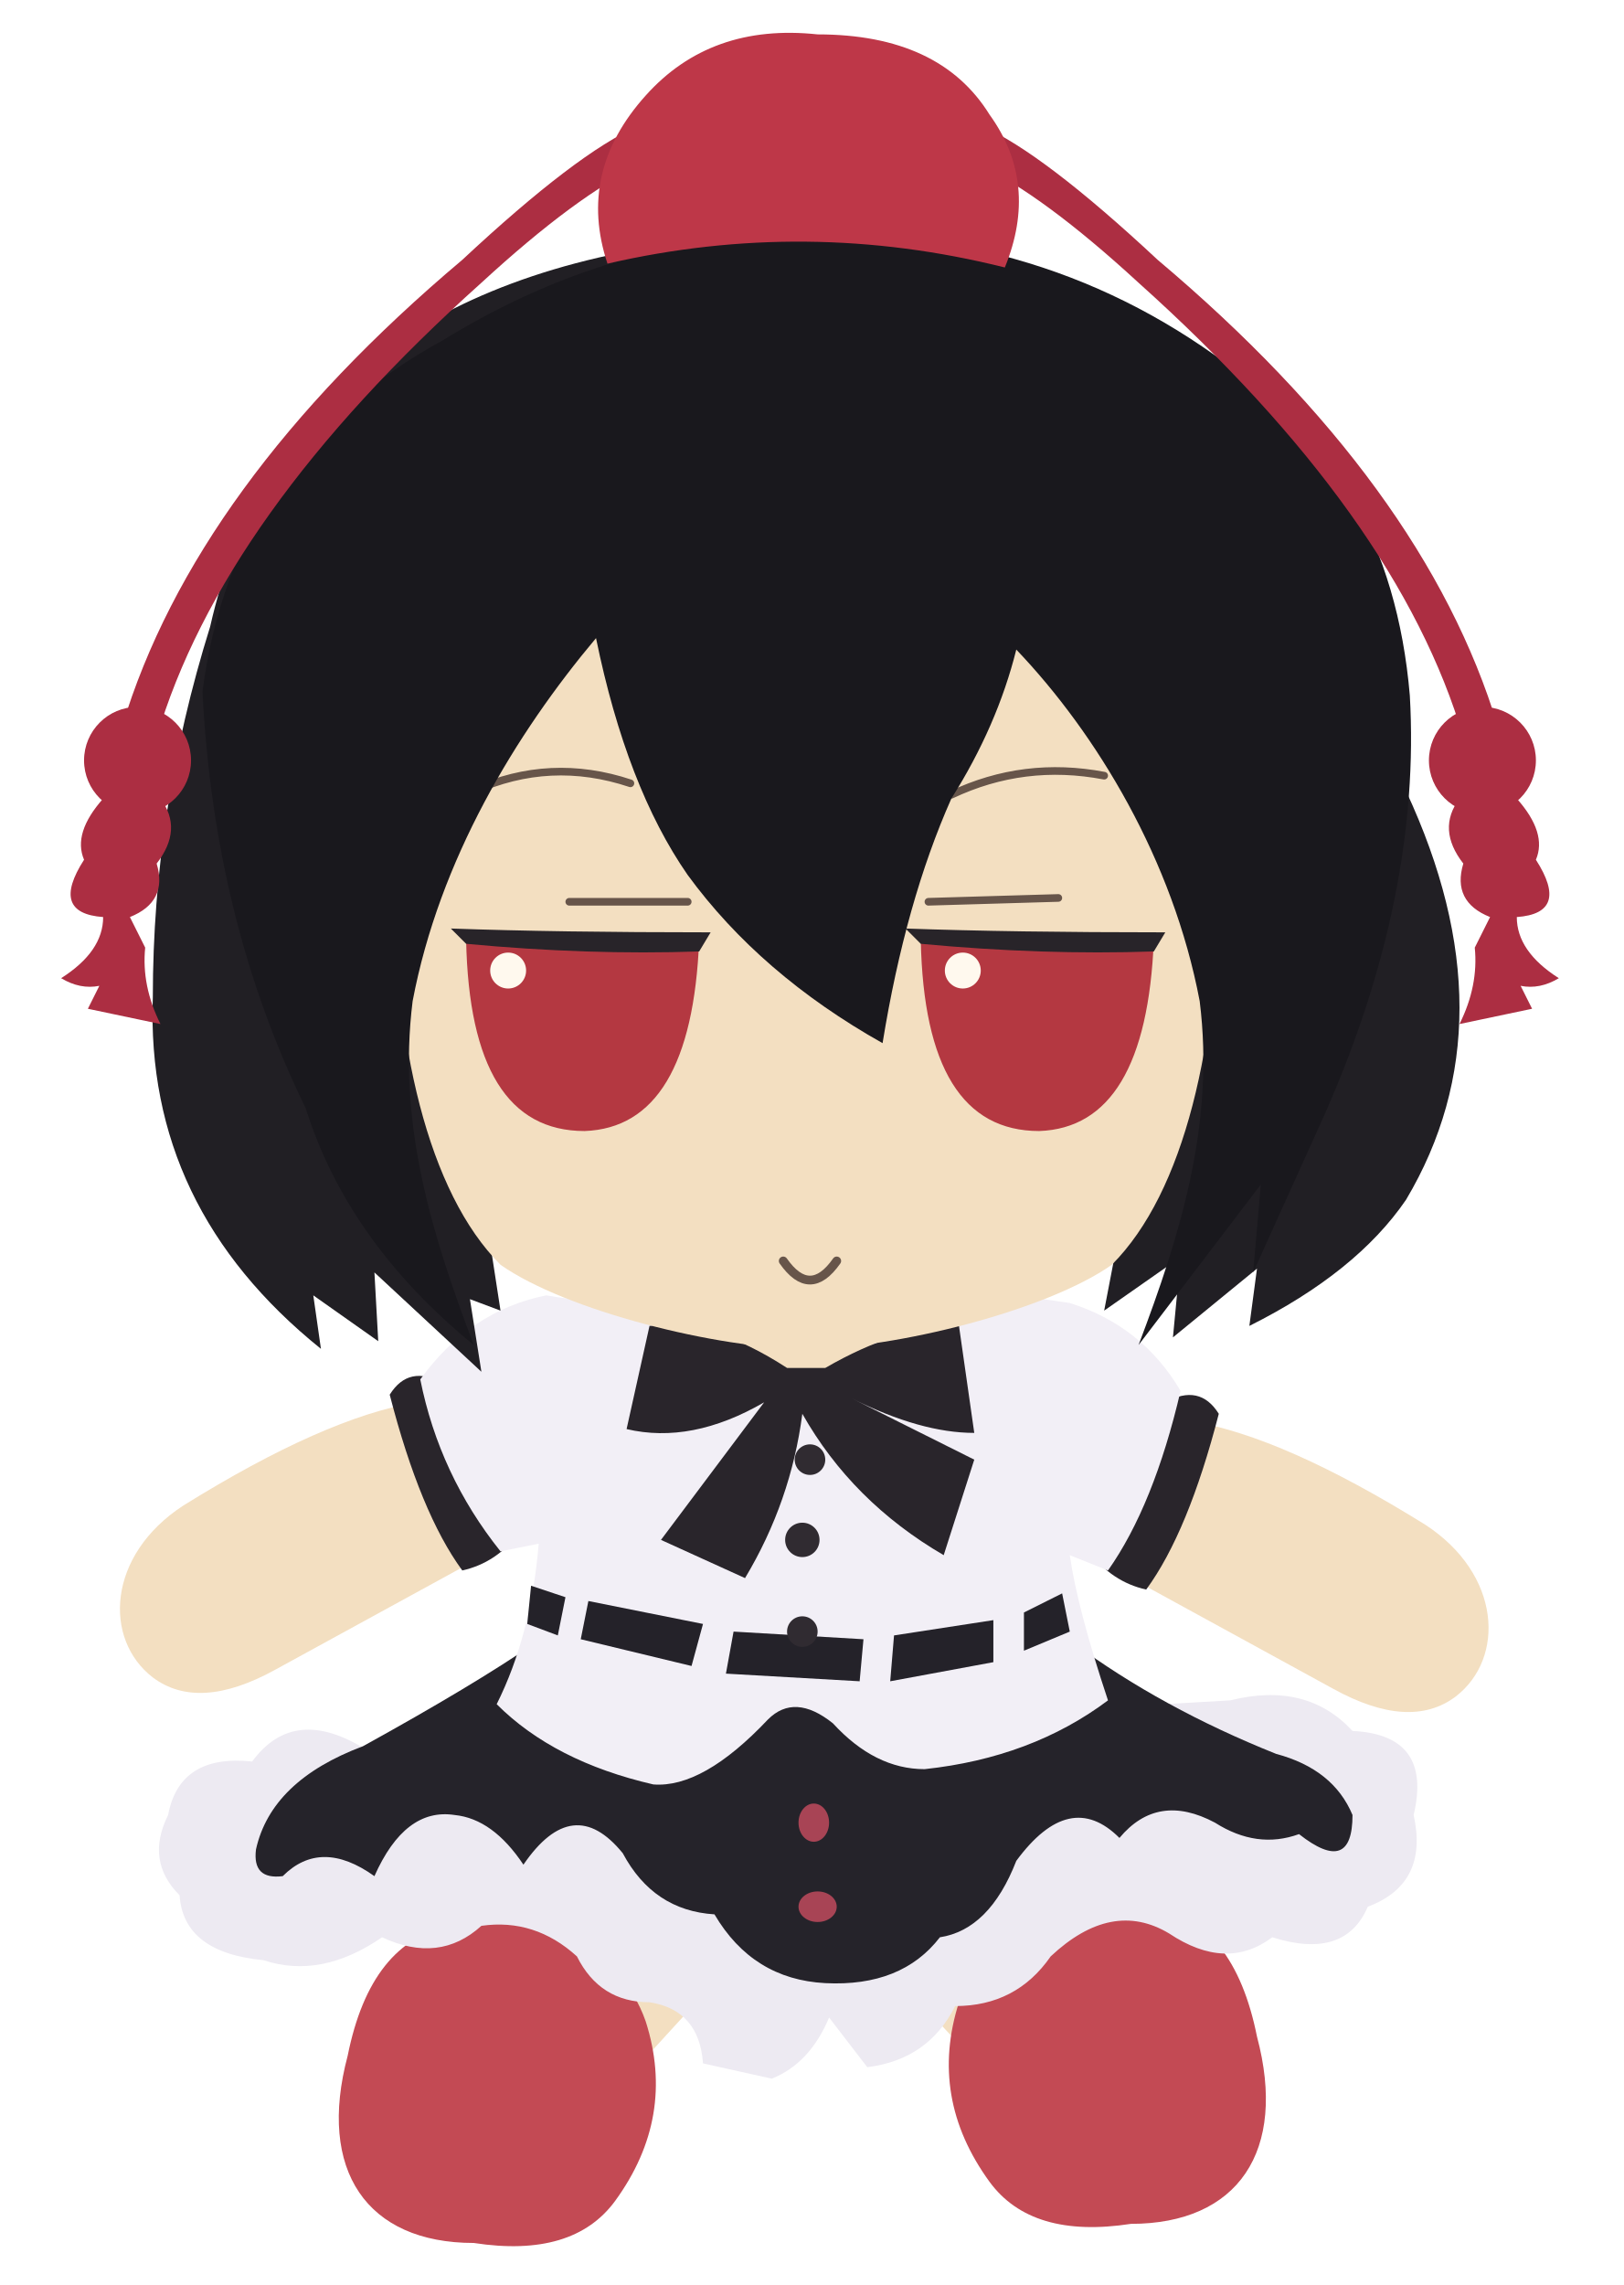
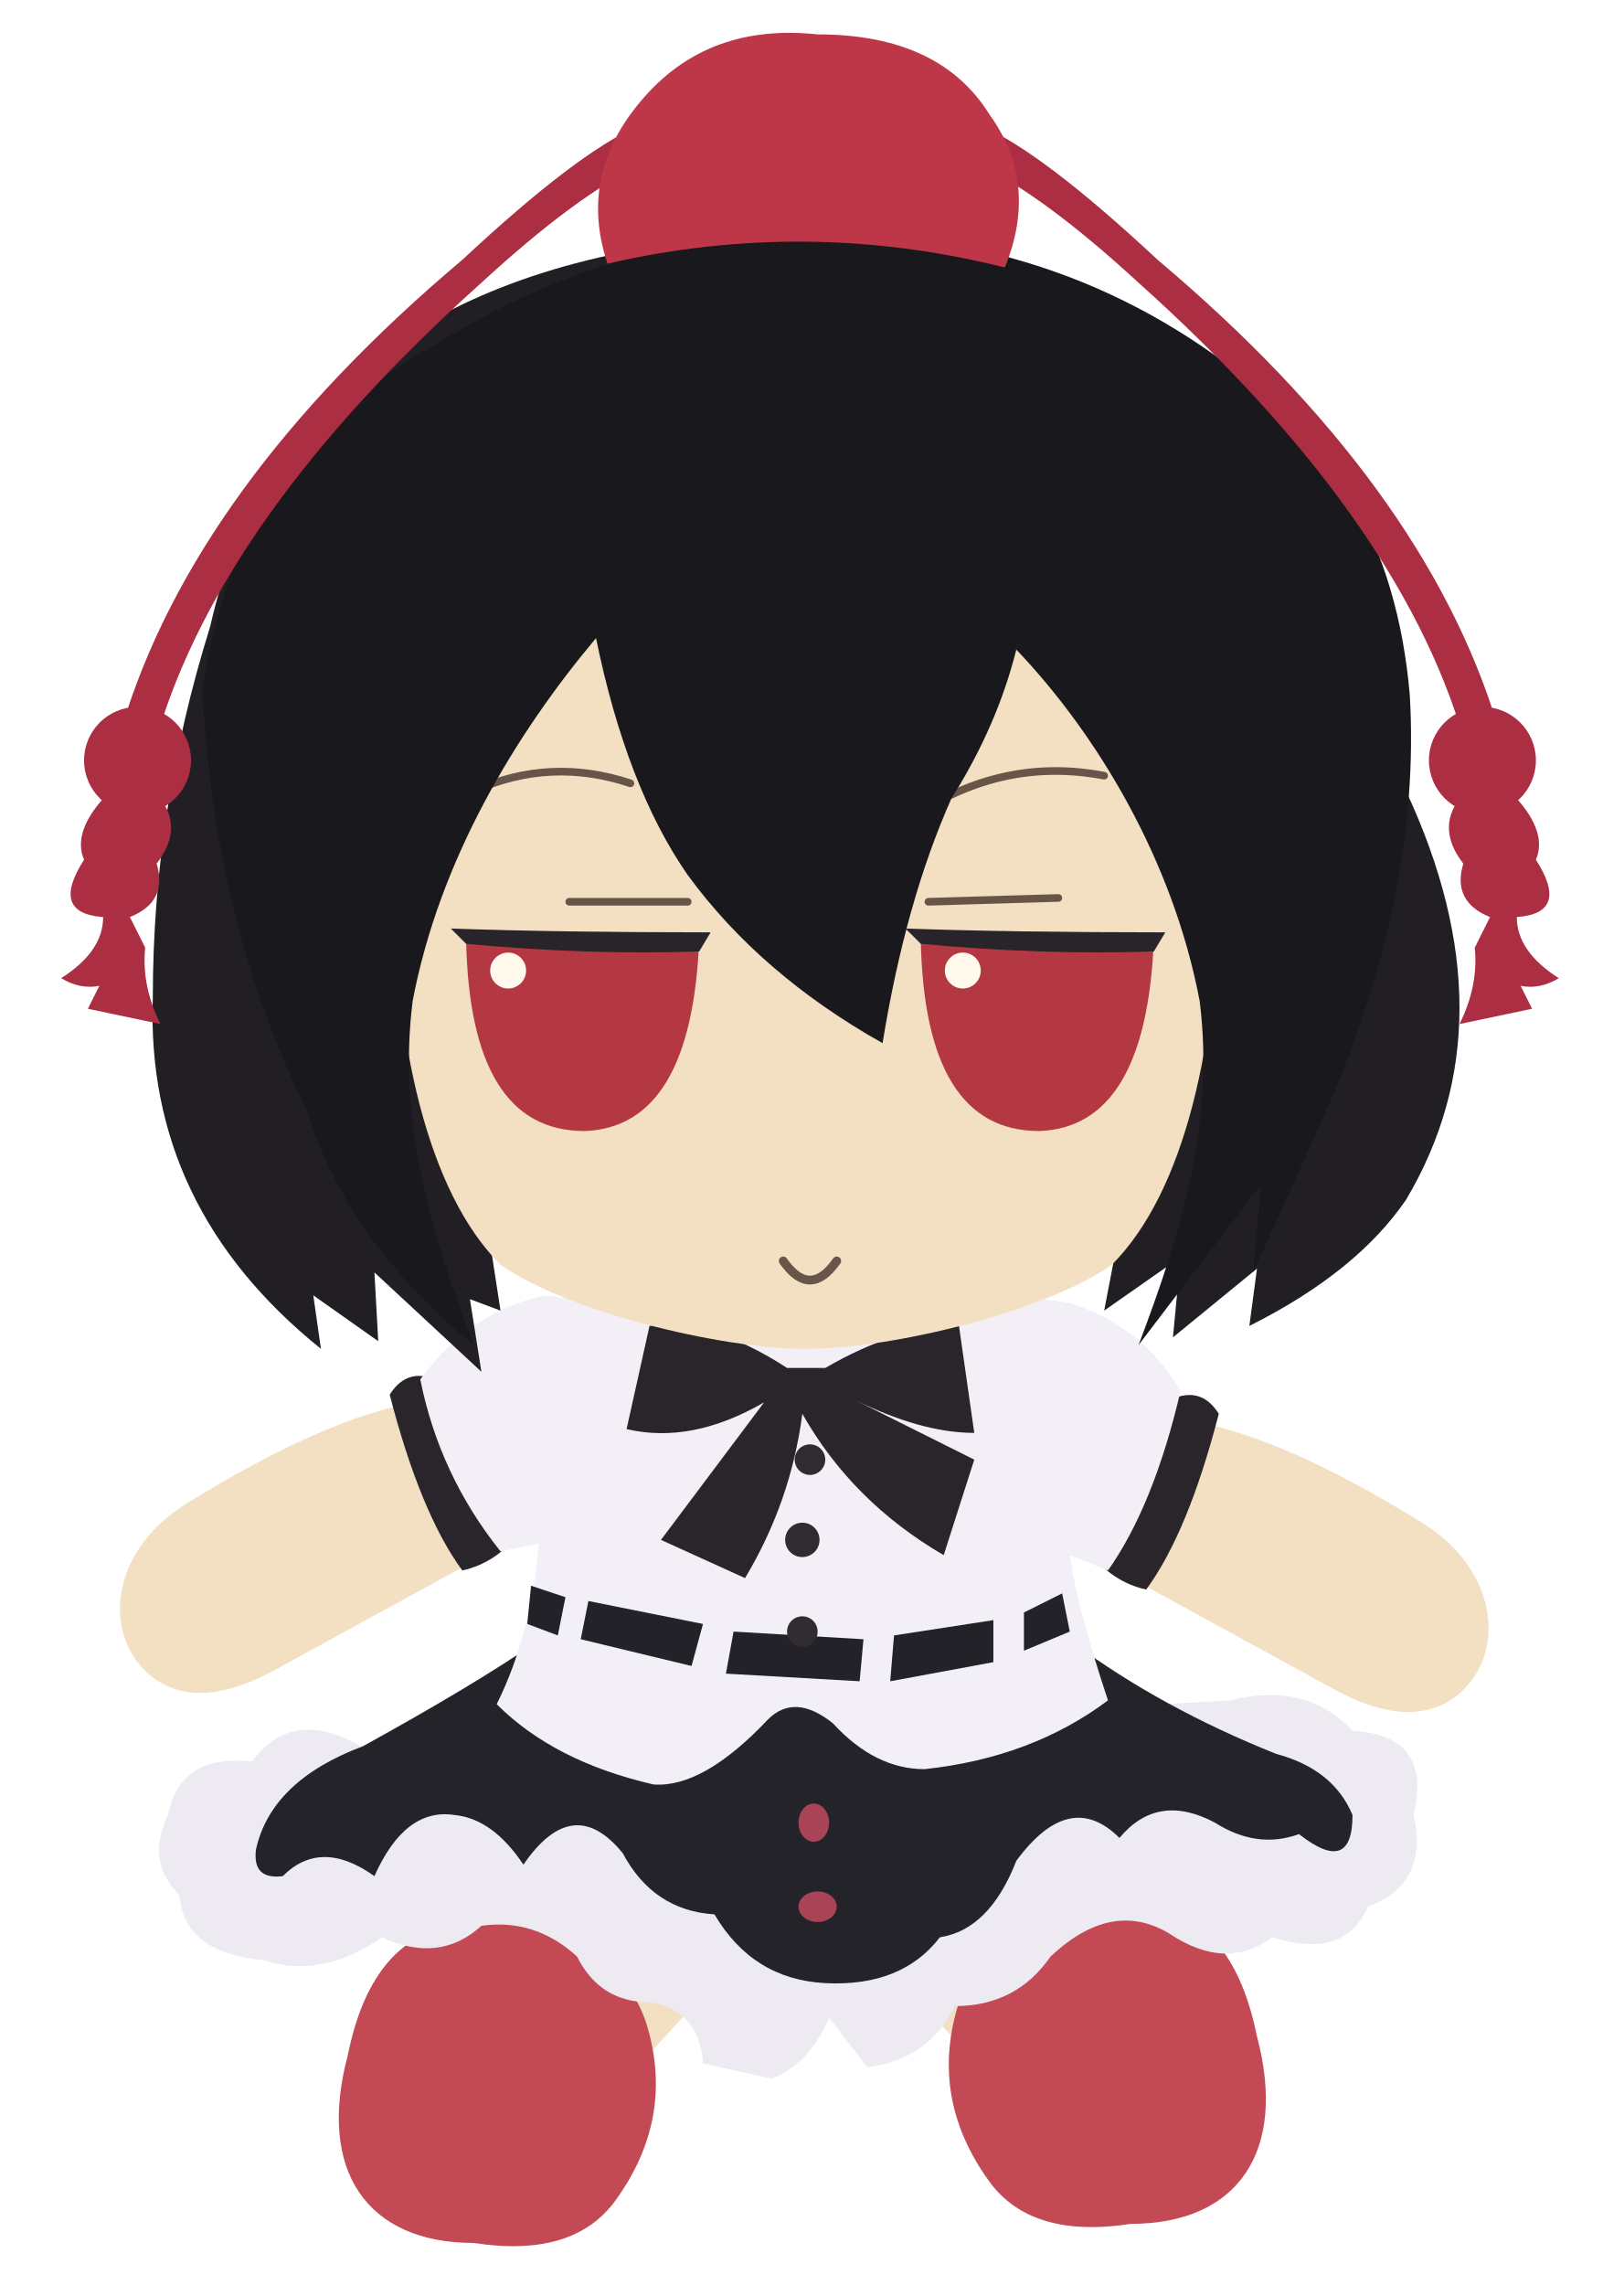
- <svg xmlns="http://www.w3.org/2000/svg" xmlns:xlink="http://www.w3.org/1999/xlink" viewBox="80 -8 425 598" width="425" height="598" role="img" aria-labelledby="title">
-   <defs>
+ <svg xmlns="http://www.w3.org/2000/svg" xmlns:xlink="http://www.w3.org/1999/xlink" viewBox="80 -8 425 598" width="425" height="598" role="img" aria-labelledby="title" version="1.1" id="svg22">
+   <defs id="defs6">
    <g id="arm">
-       <path fill="#f3dfc1" d="M189 359Q165 363 128 386C108 399 107 421 120 431Q132 440 152 429L205 400Z" />
-       <path fill="#29252b" d="M182 357Q187 349 196 354L216 393Q210 401 201 403Q190 388 182 357Z" />
+       <path fill="#f3dfc1" d="M189 359Q165 363 128 386C108 399 107 421 120 431Q132 440 152 429L205 400Z" id="path1" />
+       <path fill="#29252b" d="M182 357Q187 349 196 354L216 393Q210 401 201 403Q190 388 182 357Z" id="path2" />
    </g>
    <g id="tassel" fill="#ac2e42">
-       <path d="M247 25Q231 32 201 60Q131 119 112 182L121 185Q138 127 206 66Q231 43 248 35Z" />
-       <circle cx="116" cy="191" r="14" />
-       <path d="M107 201Q99 210 102 217Q93 231 107 232Q107 241 96 248Q101 251 106 250L103 256L122 260Q117 250 118 240L114 232Q124 228 121 218Q128 209 122 201Z" />
+       <path d="M247 25Q231 32 201 60Q131 119 112 182L121 185Q138 127 206 66Q231 43 248 35Z" id="path3" />
+       <circle cx="116" cy="191" r="14" id="circle3" />
+       <path d="M107 201Q99 210 102 217Q93 231 107 232Q107 241 96 248Q101 251 106 250L103 256L122 260Q117 250 118 240L114 232Q124 228 121 218Q128 209 122 201Z" id="path4" />
    </g>
    <path id="shoe" d="M171 530Q177 500 198 496C219 489 242 501 249 521Q257 546 241 568Q230 583 204 579C176 579 163 560 171 530Z" />
    <g id="eye">
-       <path fill="#b43841" d="M2 3L63 3Q61 52 33 53Q3 53 2 3Z" />
-       <path fill="#282429" d="M-2 0Q26 1 66 1L63 6Q34 7 2 4Z" />
+       <path fill="#b43841" d="M2 3L63 3Q61 52 33 53Q3 53 2 3Z" id="path5" />
+       <path fill="#282429" d="M-2 0Q26 1 66 1L63 6Q34 7 2 4Z" id="path6" />
    </g>
  </defs>
-   <path fill="#f3dfc1" d="M183 497L237 474L265 513L233 548ZM316 511L340 477L394 496L349 546Z" />
-   <g fill="#c34a54">
-     <use xlink:href="#shoe" />
-     <use xlink:href="#shoe" transform="translate(580 -5) scale(-1 1)" />
+   <path fill="#f3dfc1" d="M183 497L237 474L265 513L233 548ZM316 511L340 477L394 496L349 546Z" id="path7" />
+   <g fill="#c34a54" id="g8">
+     <use xlink:href="#shoe" id="use7" />
+     <use xlink:href="#shoe" transform="translate(580 -5) scale(-1 1)" id="use8" />
  </g>
-   <path fill="#edeaf2" d="M124 467Q127 451 146 453Q157 438 176 450L402 437Q422 432 434 445Q455 446 450 467Q454 485 438 491Q432 505 413 499Q401 508 386 498Q371 489 355 504Q346 517 330 517Q323 531 307 533L297 520Q292 532 282 536L264 532Q263 518 250 516Q237 516 231 504Q220 494 206 496Q195 506 180 499Q164 510 149 505Q128 503 127 488Q118 479 124 467Z" />
-   <path fill="#25232a" d="M220 422Q204 433 175 449Q151 458 147 476Q146 484 154 483Q164 473 178 483Q186 465 199 467Q209 468 217 480Q230 461 243 477Q251 492 267 493Q277 510 296 511Q316 512 326 499Q339 497 346 479Q360 460 373 473Q383 461 398 469Q409 476 420 472Q434 483 434 467Q429 455 414 451Q384 439 361 422Z" />
-   <g fill="#a84455">
-     <ellipse cx="293" cy="469" rx="4" ry="5" />
-     <ellipse cx="294" cy="491" rx="5" ry="4" />
+   <path fill="#edeaf2" d="M124 467Q127 451 146 453Q157 438 176 450L402 437Q422 432 434 445Q455 446 450 467Q454 485 438 491Q432 505 413 499Q401 508 386 498Q371 489 355 504Q346 517 330 517Q323 531 307 533L297 520Q292 532 282 536L264 532Q263 518 250 516Q237 516 231 504Q220 494 206 496Q195 506 180 499Q164 510 149 505Q128 503 127 488Q118 479 124 467Z" id="path8" />
+   <path fill="#25232a" d="M220 422Q204 433 175 449Q151 458 147 476Q146 484 154 483Q164 473 178 483Q186 465 199 467Q209 468 217 480Q230 461 243 477Q251 492 267 493Q277 510 296 511Q316 512 326 499Q339 497 346 479Q360 460 373 473Q383 461 398 469Q409 476 420 472Q434 483 434 467Q429 455 414 451Q384 439 361 422Z" id="path9" />
+   <g fill="#a84455" id="g10">
+     <ellipse cx="293" cy="469" rx="4" ry="5" id="ellipse9" />
+     <ellipse cx="294" cy="491" rx="5" ry="4" id="ellipse10" />
  </g>
-   <use xlink:href="#arm" />
-   <use xlink:href="#arm" transform="translate(581 5) scale(-1 1)" />
-   <path fill="#f3dfc1" d="M268 318H314V347L291 360L268 346Z" />
-   <path fill="#f2eff6" d="M261 328Q245 335 223 331Q203 335 190 353Q195 378 211 398L221 396Q219 420 210 438Q225 453 251 459Q264 460 281 442Q288 435 298 443Q309 455 322 455Q350 452 370 437Q362 413 360 399L370 403Q382 386 389 356Q379 339 360 333L319 327Q314 345 291 355Q271 348 261 328Z" />
-   <path fill="#242229" d="M219 407L228 410L226 420L218 417ZM234 411L264 417L261 428L232 421ZM272 419L306 421L305 432L270 430ZM314 420L340 416L340 427L313 432ZM348 414L358 409L360 419L348 424Z" />
-   <g fill="#302b31">
-     <circle cx="292" cy="374" r="4" />
-     <circle cx="290" cy="395" r="4.5" />
-     <circle cx="290" cy="419" r="4" />
+   <use xlink:href="#arm" id="use10" />
+   <use xlink:href="#arm" transform="translate(581 5) scale(-1 1)" id="use11" />
+   <path fill="#f3dfc1" d="M268 318H314V347L291 360L268 346Z" id="path11" style="fill:#f2eff6;fill-opacity:1" />
+   <path fill="#f2eff6" d="M261 328Q245 335 223 331Q203 335 190 353Q195 378 211 398L221 396Q219 420 210 438Q225 453 251 459Q264 460 281 442Q288 435 298 443Q309 455 322 455Q350 452 370 437Q362 413 360 399L370 403Q382 386 389 356Q379 339 360 333L319 327Q314 345 291 355Q271 348 261 328Z" id="path12" />
+   <path fill="#242229" d="M219 407L228 410L226 420L218 417ZM234 411L264 417L261 428L232 421ZM272 419L306 421L305 432L270 430ZM314 420L340 416L340 427L313 432ZM348 414L358 409L360 419L348 424Z" id="path13" />
+   <g fill="#302b31" id="g15">
+     <circle cx="292" cy="374" r="4" id="circle13" />
+     <circle cx="290" cy="395" r="4.5" id="circle14" />
+     <circle cx="290" cy="419" r="4" id="circle15" />
  </g>
-   <path fill="#29252b" d="M286 350Q266 337 250 339L244 366Q261 370 280 359L253 395L275 405Q287 385 290 362Q303 385 327 399L335 374L303 358Q321 367 335 367L331 339Q315 339 296 350Z" />
-   <path fill="#211f24" d="M135 156Q155 68 262 55Q375 40 433 135Q449 163 448 199Q476 259 448 306Q435 325 407 339L409 324L387 342L389 321L369 335L374 309L207 309L211 335L203 332L206 351L178 325L179 343L162 331L164 345Q118 308 120 253Q120 204 135 156Z" />
-   <path fill="#f3dfc1" d="M291 122C355 122 398 164 399 220C399 265 390 304 371 323C354 335 314 345 291 345C268 345 228 335 211 323C192 304 183 265 183 220C184 164 227 122 291 122Z" />
-   <g fill="none" stroke="#67554a" stroke-linecap="round">
-     <path stroke-width="2" d="M204 199Q224 190 245 197M329 200Q348 191 369 195M229 228L260 228M323 228L357 227" />
-     <path stroke-width="2.3" d="M285 322Q292 332 299 322" />
+   <path fill="#29252b" d="M286 350Q266 337 250 339L244 366Q261 370 280 359L253 395L275 405Q287 385 290 362Q303 385 327 399L335 374L303 358Q321 367 335 367L331 339Q315 339 296 350Z" id="path15" />
+   <path fill="#211f24" d="M135 156Q155 68 262 55Q375 40 433 135Q449 163 448 199Q476 259 448 306Q435 325 407 339L409 324L387 342L389 321L369 335L374 309L207 309L211 335L203 332L206 351L178 325L179 343L162 331L164 345Q118 308 120 253Q120 204 135 156Z" id="path16" />
+   <path fill="#f3dfc1" d="M291 122C355 122 398 164 399 220C399 265 390 304 371 323C354 335 314 345 291 345C268 345 228 335 211 323C192 304 183 265 183 220C184 164 227 122 291 122Z" id="path17" />
+   <g fill="none" stroke="#67554a" stroke-linecap="round" id="g19">
+     <path stroke-width="2" d="M204 199Q224 190 245 197M329 200Q348 191 369 195M229 228L260 228M323 228L357 227" id="path18" />
+     <path stroke-width="2.3" d="M285 322Q292 332 299 322" id="path19" />
  </g>
-   <use xlink:href="#eye" transform="translate(200 235)" />
-   <use xlink:href="#eye" transform="translate(319 235)" />
-   <g fill="#fff9ee">
-     <circle cx="213" cy="246" r="4.7" />
-     <circle cx="332" cy="246" r="4.7" />
+   <use xlink:href="#eye" transform="translate(200 235)" id="use19" />
+   <use xlink:href="#eye" transform="translate(319 235)" id="use20" />
+   <g fill="#fff9ee" id="g21">
+     <circle cx="213" cy="246" r="4.7" id="circle20" />
+     <circle cx="332" cy="246" r="4.7" id="circle21" />
  </g>
-   <path fill="#19181d" d="M133 173Q141 111 196 81Q235 57 277 54Q346 48 398 85Q444 115 449 174Q452 226 427 283L408 325L410 302L378 344C389 315 398 286 394 254C387 217 367 184 346 162Q341 182 329 201Q317 228 311 265Q279 247 260 221Q244 198 236 159C215 184 195 217 188 254C184 286 193 315 204 344Q171 317 160 282Q136 233 133 173Z" />
-   <use xlink:href="#tassel" />
-   <use xlink:href="#tassel" transform="translate(584) scale(-1 1)" />
-   <path fill="#be3748" d="M239 61Q231 37 249 17Q266-2 294 1Q326 1 339 22Q352 40 343 62Q291 49 239 61Z" />
+   <path fill="#19181d" d="M133 173Q141 111 196 81Q235 57 277 54Q346 48 398 85Q444 115 449 174Q452 226 427 283L408 325L410 302L378 344C389 315 398 286 394 254C387 217 367 184 346 162Q341 182 329 201Q317 228 311 265Q279 247 260 221Q244 198 236 159C215 184 195 217 188 254C184 286 193 315 204 344Q171 317 160 282Q136 233 133 173Z" id="path21" />
+   <use xlink:href="#tassel" id="use21" />
+   <use xlink:href="#tassel" transform="translate(584) scale(-1 1)" id="use22" />
+   <path fill="#be3748" d="M239 61Q231 37 249 17Q266-2 294 1Q326 1 339 22Q352 40 343 62Q291 49 239 61Z" id="path22" />
</svg>
